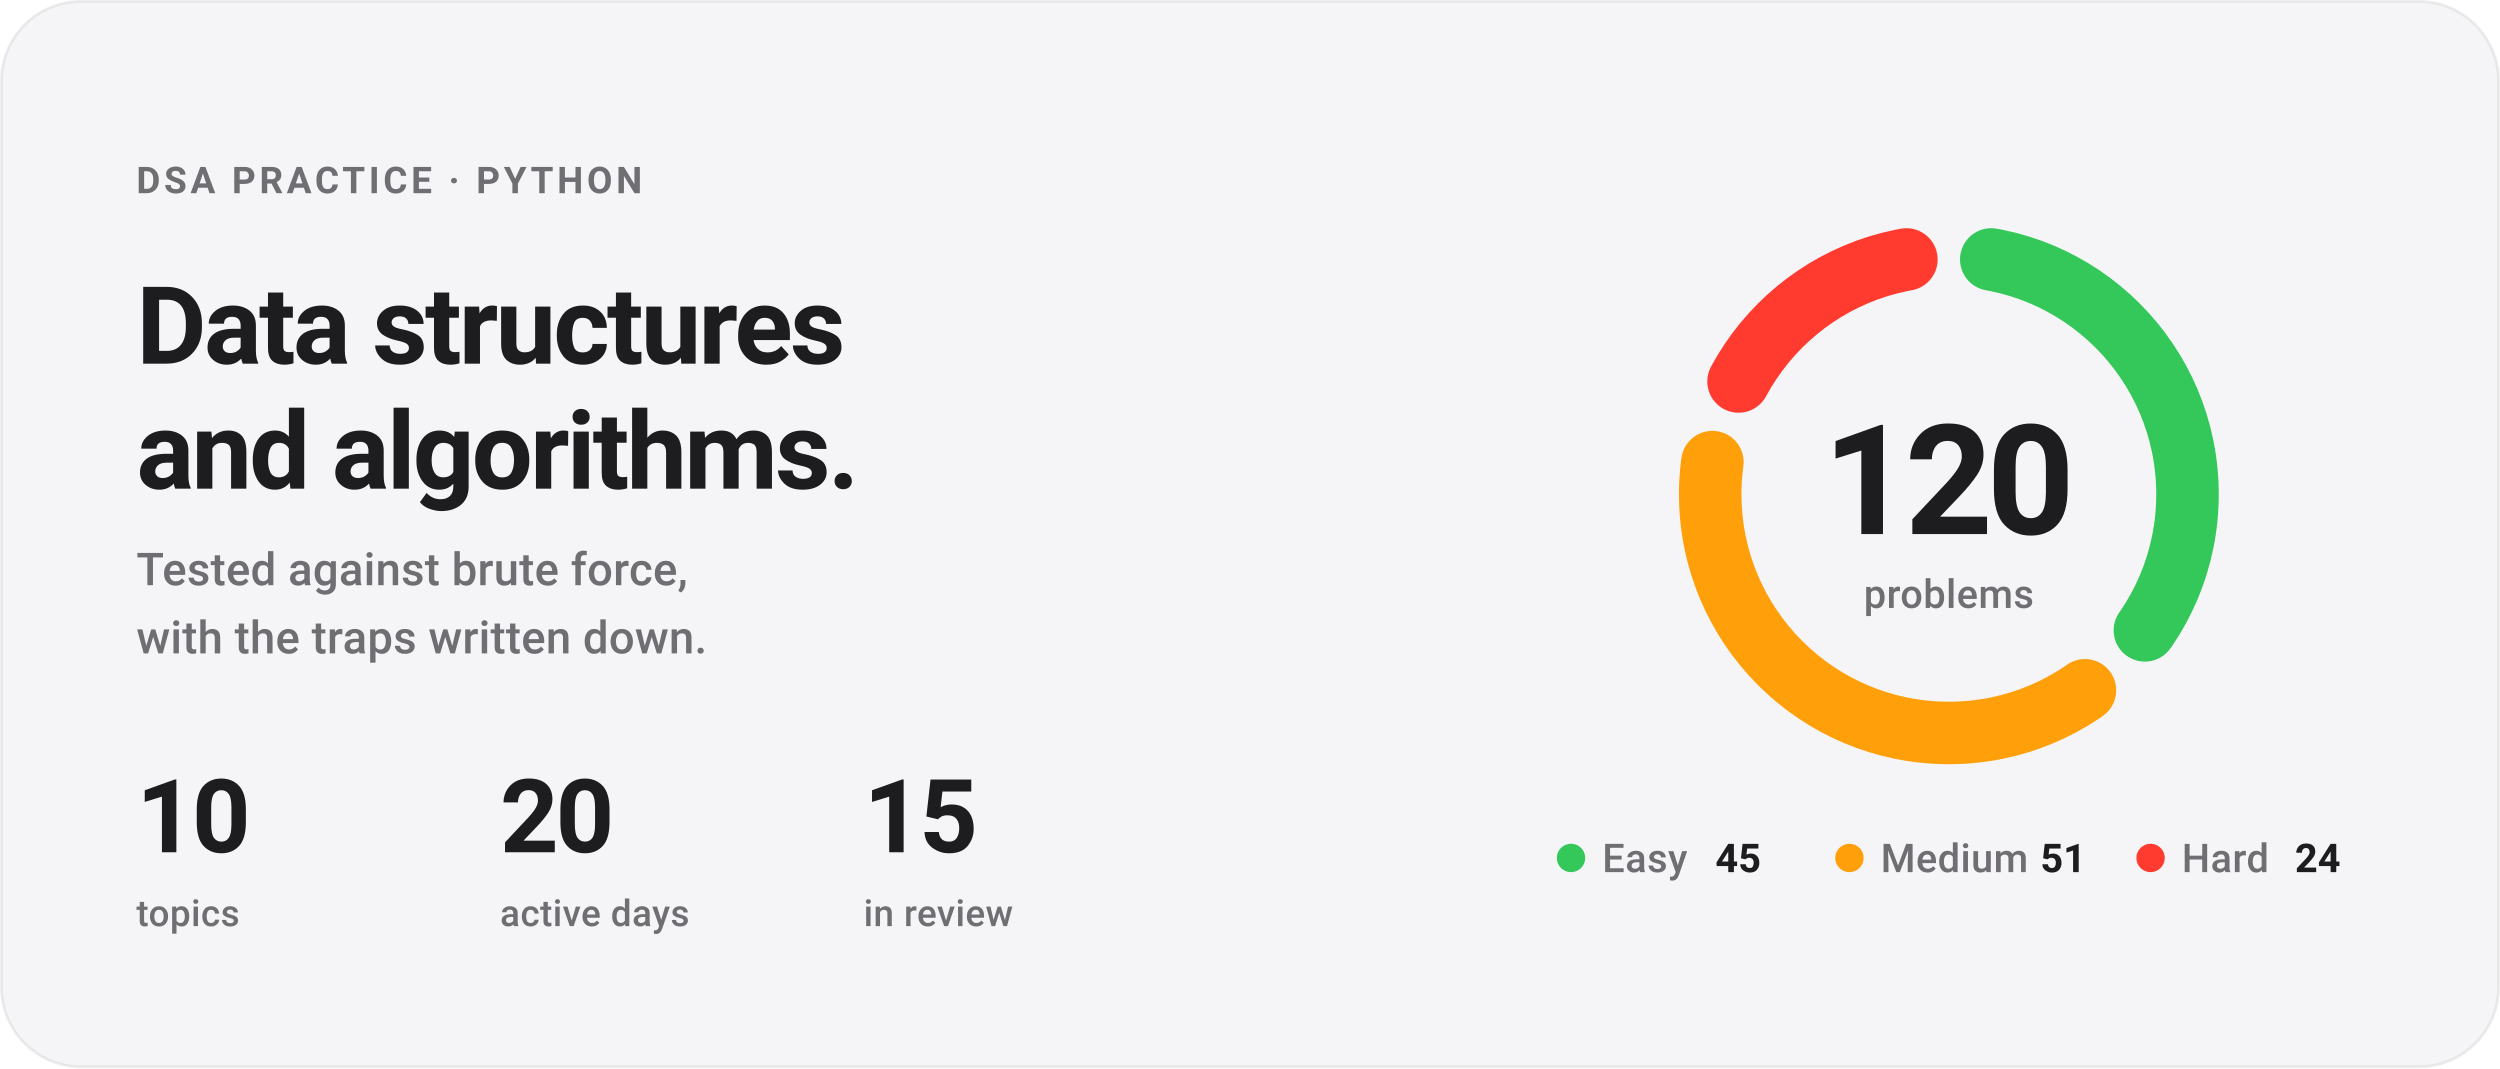
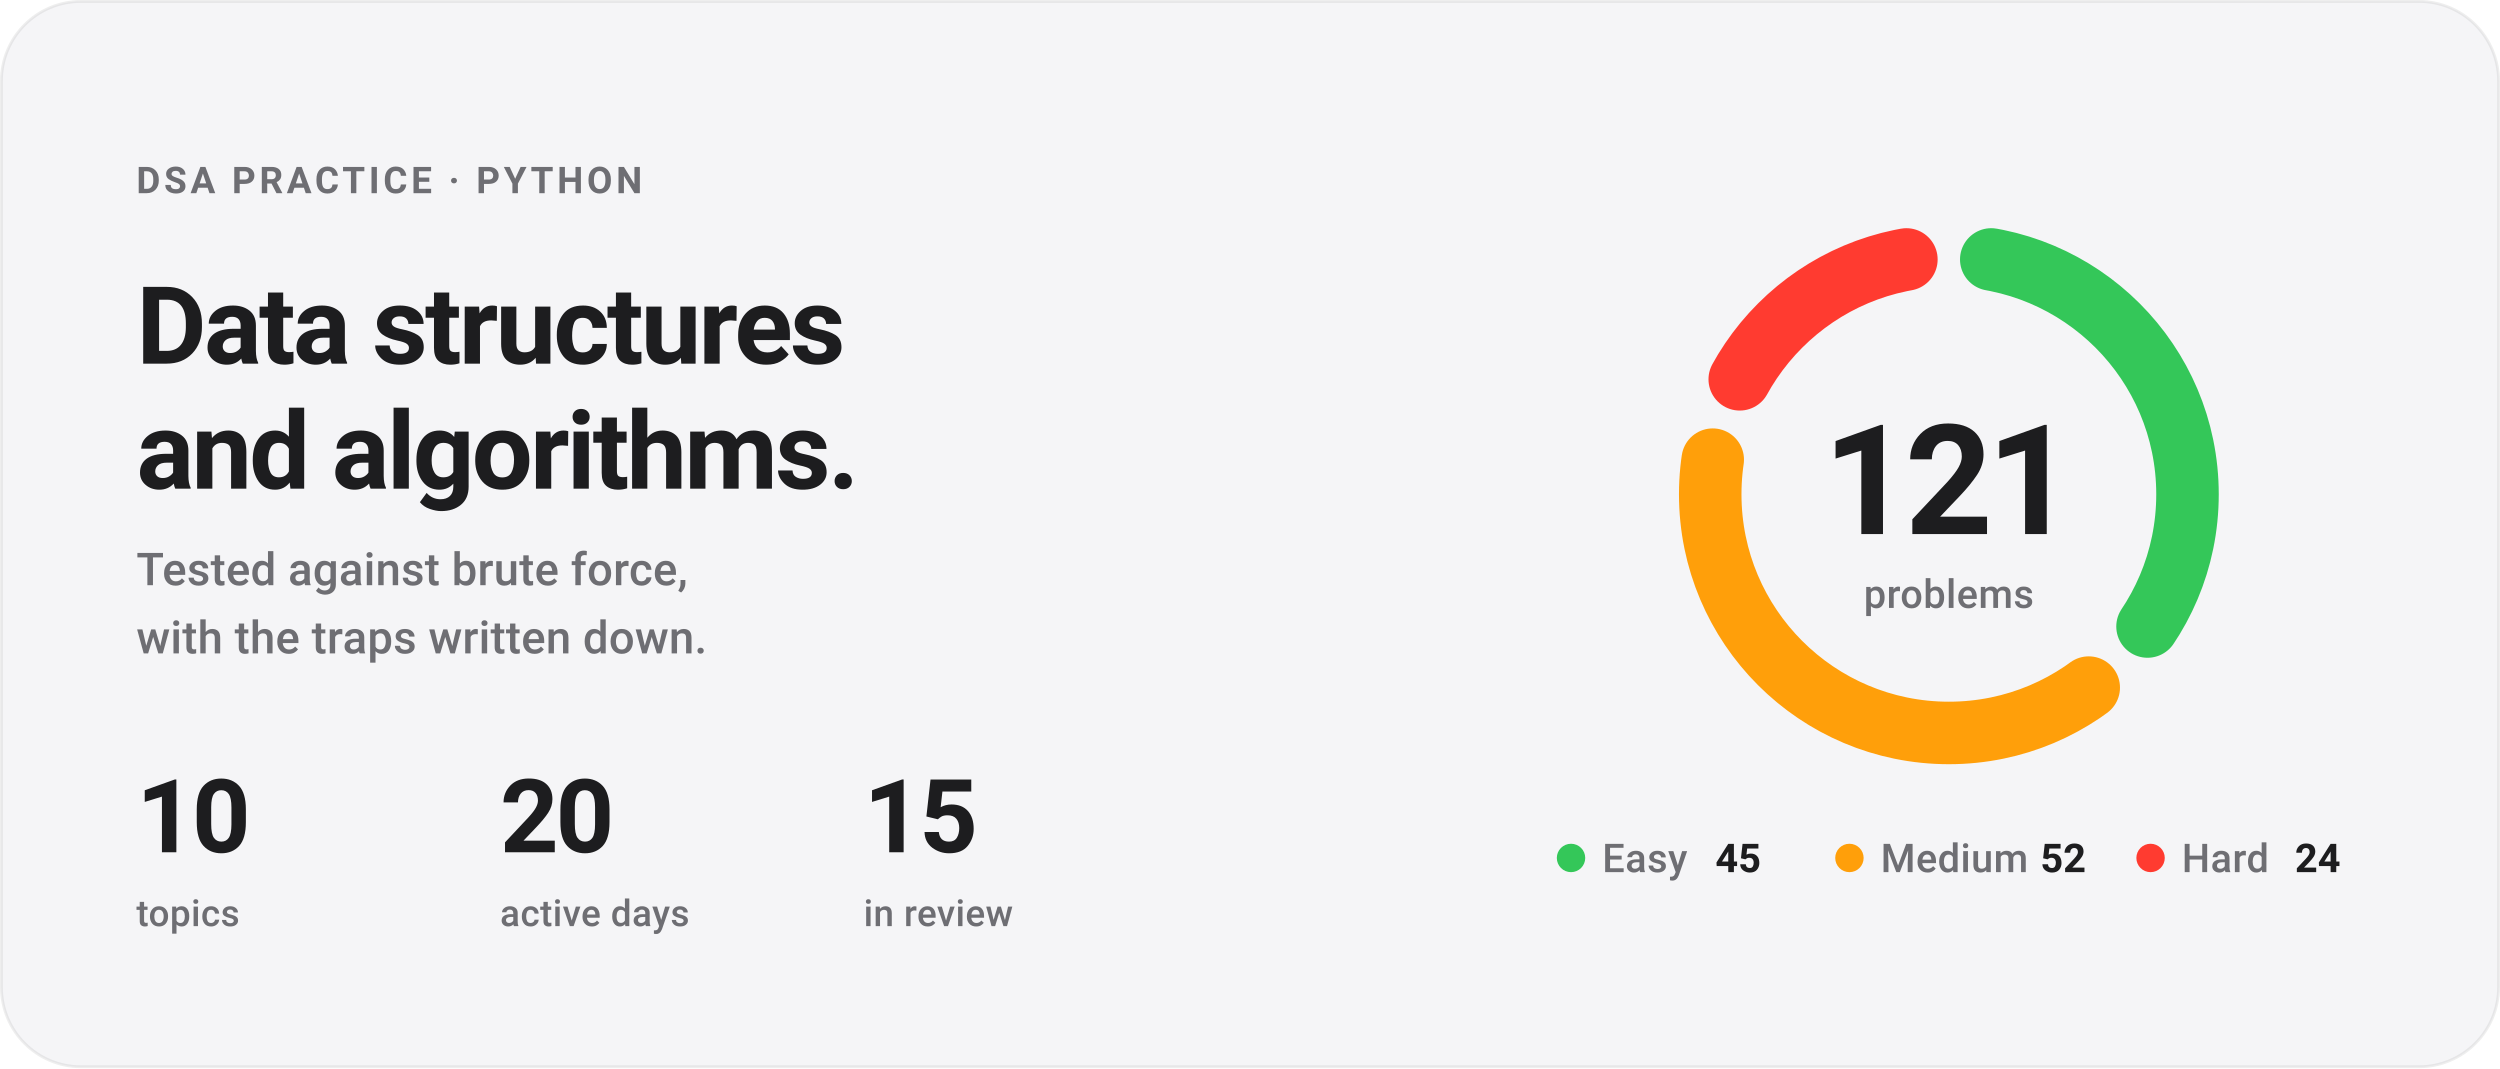
<svg xmlns="http://www.w3.org/2000/svg" width="880" height="376" viewBox="0 0 880 376" role="img" aria-labelledby="t d">
  <defs>
    <style>
text { font-family: -apple-system, BlinkMacSystemFont, "SF Pro Display", "SF Pro Text", "Segoe UI Variable Display", "Segoe UI", system-ui, Roboto, Helvetica, Arial, sans-serif; }
.num { font-variant-numeric: tabular-nums; }
@keyframes grow { from { transform: scaleX(0); } to { transform: scaleX(1); } }
@keyframes rise { from { transform: scaleY(0); } to { transform: scaleY(1); } }
@keyframes pop { from { opacity: 0; transform: scale(.92); } to { opacity: 1; transform: scale(1); } }
@keyframes fade { from { opacity: 0; transform: translateY(6px); } to { opacity: 1; transform: translateY(0); } }
.grow { transform-box: fill-box; transform-origin: 0% 50%; animation: grow .8s cubic-bezier(.22,1,.36,1) both; }
.rise { transform-box: fill-box; transform-origin: 50% 100%; animation: rise .8s cubic-bezier(.22,1,.36,1) both; }
.pop { transform-box: fill-box; transform-origin: 50% 50%; animation: pop .8s cubic-bezier(.22,1,.36,1) both; }
.fade { animation: fade .7s cubic-bezier(.22,1,.36,1) both; }
@media (prefers-reduced-motion: reduce) { .grow, .rise, .pop { transform-box: fill-box; transform-origin: 50% 50%; animation: pop .8s cubic-bezier(.22,1,.36,1) both; }
.fade { animation: none; } }
</style>
    <linearGradient id="acc" x1="0" y1="0" x2="1" y2="0">
      <stop offset="0" stop-color="#007AFF" />
      <stop offset="1" stop-color="#5AC8FA" />
    </linearGradient>
    <linearGradient id="accv" x1="0" y1="1" x2="0" y2="0">
      <stop offset="0" stop-color="#007AFF" />
      <stop offset="1" stop-color="#5AC8FA" />
    </linearGradient>
  </defs>
  <rect x="0.5" y="0.5" width="879" height="375" rx="28" fill="#F5F5F7" stroke="rgba(0,0,0,0.07)" />
  <text x="48" y="68" font-size="13" font-weight="600" fill="#6E6E73" text-anchor="start" letter-spacing="0.1em">DSA PRACTICE  ·  PYTHON</text>
  <text x="48" y="128" font-size="38" font-weight="700" fill="#1D1D1F" text-anchor="start" letter-spacing="-0.025em" class="fade" style="animation-delay:0ms">Data structures</text>
  <text x="48" y="172" font-size="38" font-weight="700" fill="#1D1D1F" text-anchor="start" letter-spacing="-0.025em" class="fade" style="animation-delay:40ms">and algorithms.</text>
  <text x="48" y="206" font-size="16" font-weight="500" fill="#6E6E73" text-anchor="start" letter-spacing="0.005em" class="fade" style="animation-delay:80ms">Tested against brute force,</text>
  <text x="48" y="230" font-size="16" font-weight="500" fill="#6E6E73" text-anchor="start" letter-spacing="0.005em" class="fade" style="animation-delay:100ms">with the traps written down.</text>
  <text x="48" y="300" font-size="36" font-weight="650" fill="#1D1D1F" text-anchor="start" letter-spacing="-0.03em" class="num fade" style="animation-delay:140ms">10</text>
  <text x="48" y="326" font-size="13" font-weight="500" fill="#6E6E73" text-anchor="start" letter-spacing="0.01em" class="fade" style="animation-delay:160ms">topics</text>
  <text x="176" y="300" font-size="36" font-weight="650" fill="#1D1D1F" text-anchor="start" letter-spacing="-0.03em" class="num fade" style="animation-delay:200ms">20</text>
  <text x="176" y="326" font-size="13" font-weight="500" fill="#6E6E73" text-anchor="start" letter-spacing="0.01em" class="fade" style="animation-delay:220ms">active days</text>
  <text x="304" y="300" font-size="36" font-weight="650" fill="#1D1D1F" text-anchor="start" letter-spacing="-0.03em" class="num fade" style="animation-delay:260ms">15</text>
  <text x="304" y="326" font-size="13" font-weight="500" fill="#6E6E73" text-anchor="start" letter-spacing="0.01em" class="fade" style="animation-delay:280ms">in review</text>
  <g class="pop" style="animation-delay:80ms">
-     <circle cx="686" cy="174" r="84" fill="none" stroke="#34C759" stroke-width="22" stroke-linecap="round" stroke-dasharray="167.92 527.79" stroke-dashoffset="-15.00" transform="rotate(-90 686 174)" />
-     <circle cx="686" cy="174" r="84" fill="none" stroke="#FF9F0A" stroke-width="22" stroke-linecap="round" stroke-dasharray="194.31 527.79" stroke-dashoffset="-212.92" transform="rotate(-90 686 174)" />
-     <circle cx="686" cy="174" r="84" fill="none" stroke="#FF3B30" stroke-width="22" stroke-linecap="round" stroke-dasharray="75.56 527.79" stroke-dashoffset="-437.23" transform="rotate(-90 686 174)" />
+     <circle cx="686" cy="174" r="84" fill="none" stroke="#34C759" stroke-width="22" stroke-linecap="round" stroke-dasharray="166.28 527.79" stroke-dashoffset="-15.00" transform="rotate(-90 686 174)" />
+     <circle cx="686" cy="174" r="84" fill="none" stroke="#FF9F0A" stroke-width="22" stroke-linecap="round" stroke-dasharray="196.82 527.79" stroke-dashoffset="-211.28" transform="rotate(-90 686 174)" />
+     <circle cx="686" cy="174" r="84" fill="none" stroke="#FF3B30" stroke-width="22" stroke-linecap="round" stroke-dasharray="74.69 527.79" stroke-dashoffset="-438.10" transform="rotate(-90 686 174)" />
  </g>
-   <text x="686" y="188" font-size="54" font-weight="700" fill="#1D1D1F" text-anchor="middle" letter-spacing="-0.04em" class="num fade" style="animation-delay:0ms">120</text>
+   <text x="686" y="188" font-size="54" font-weight="700" fill="#1D1D1F" text-anchor="middle" letter-spacing="-0.04em" class="num fade" style="animation-delay:0ms">121</text>
  <text x="686" y="214" font-size="14" font-weight="500" fill="#6E6E73" text-anchor="middle" letter-spacing="0.01em" class="fade" style="animation-delay:60ms">problems</text>
  <circle cx="553" cy="302" r="5" fill="#34C759" />
  <text x="564" y="307" font-size="14" font-weight="500" fill="#6E6E73" text-anchor="start" letter-spacing="0.01em">Easy</text>
  <text x="603.8" y="307" font-size="14" font-weight="650" fill="#1D1D1F" text-anchor="start" letter-spacing="0.0em" class="num">45</text>
  <circle cx="651" cy="302" r="5" fill="#FF9F0A" />
  <text x="662" y="307" font-size="14" font-weight="500" fill="#6E6E73" text-anchor="start" letter-spacing="0.01em">Medium</text>
-   <text x="718.2" y="307" font-size="14" font-weight="650" fill="#1D1D1F" text-anchor="start" letter-spacing="0.0em" class="num">51</text>
+   <text x="718.2" y="307" font-size="14" font-weight="650" fill="#1D1D1F" text-anchor="start" letter-spacing="0.0em" class="num">52</text>
  <circle cx="757" cy="302" r="5" fill="#FF3B30" />
  <text x="768" y="307" font-size="14" font-weight="500" fill="#6E6E73" text-anchor="start" letter-spacing="0.01em">Hard</text>
  <text x="807.8" y="307" font-size="14" font-weight="650" fill="#1D1D1F" text-anchor="start" letter-spacing="0.0em" class="num">24</text>
</svg>
